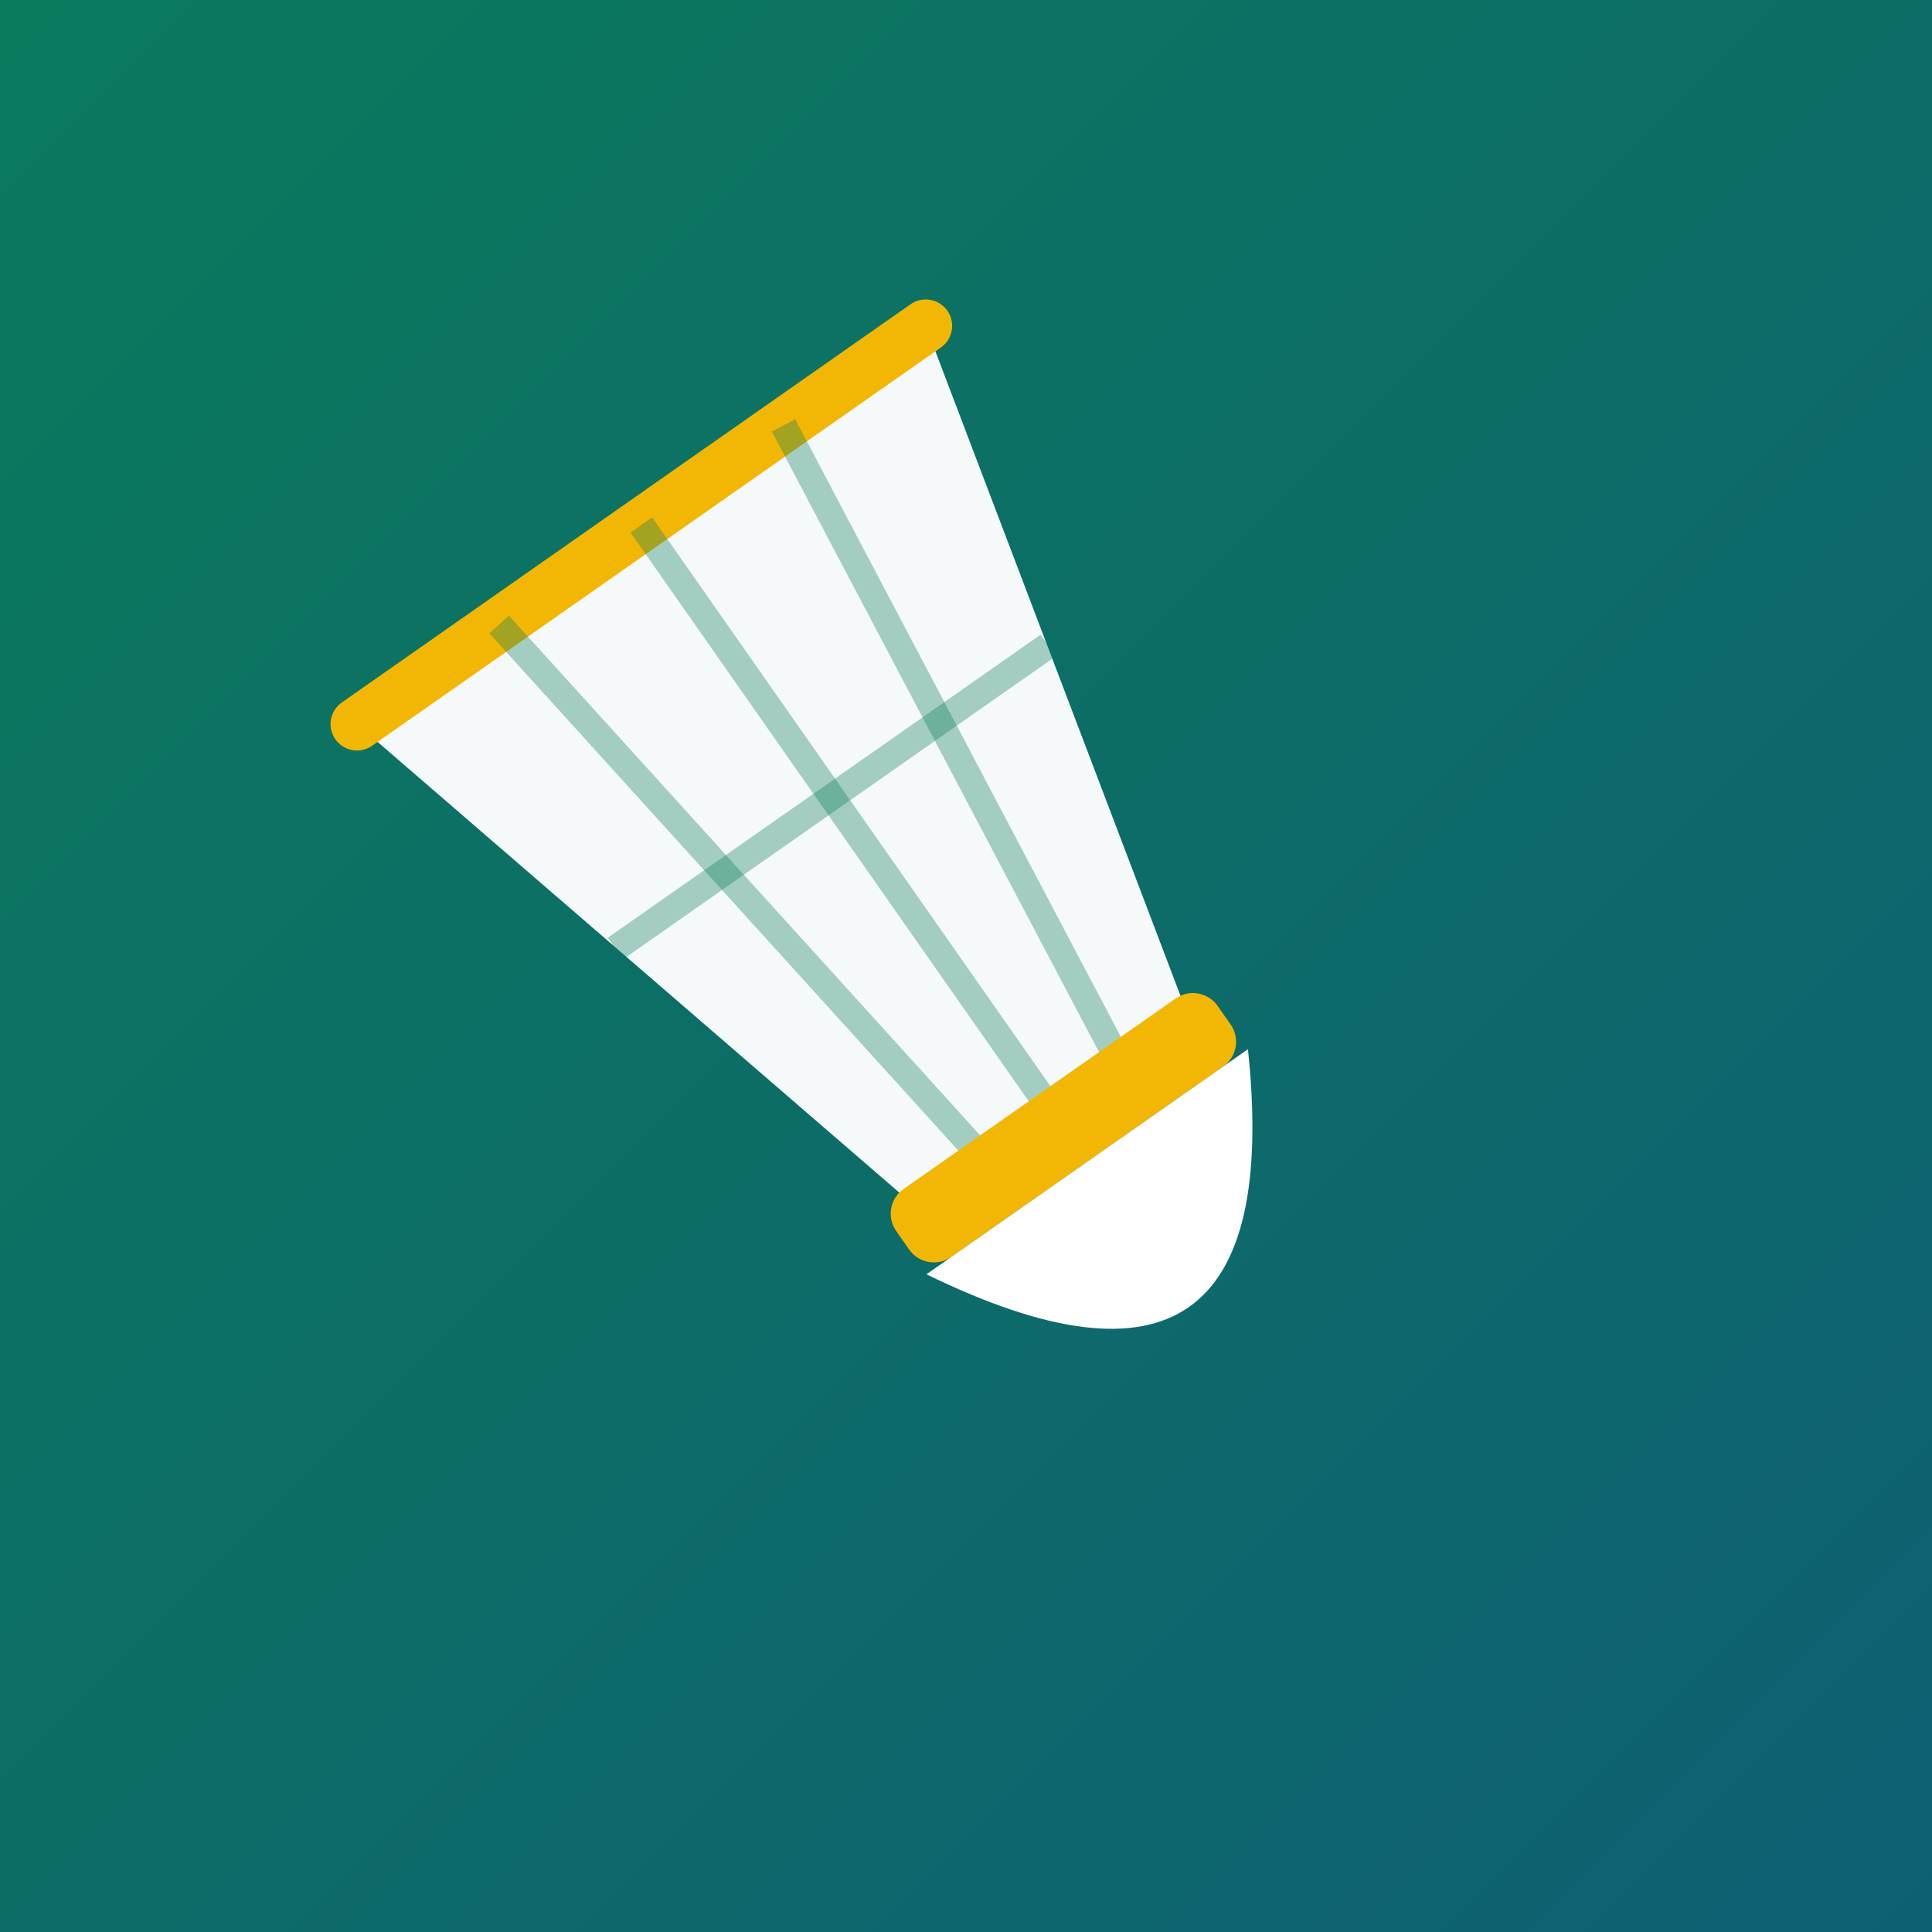
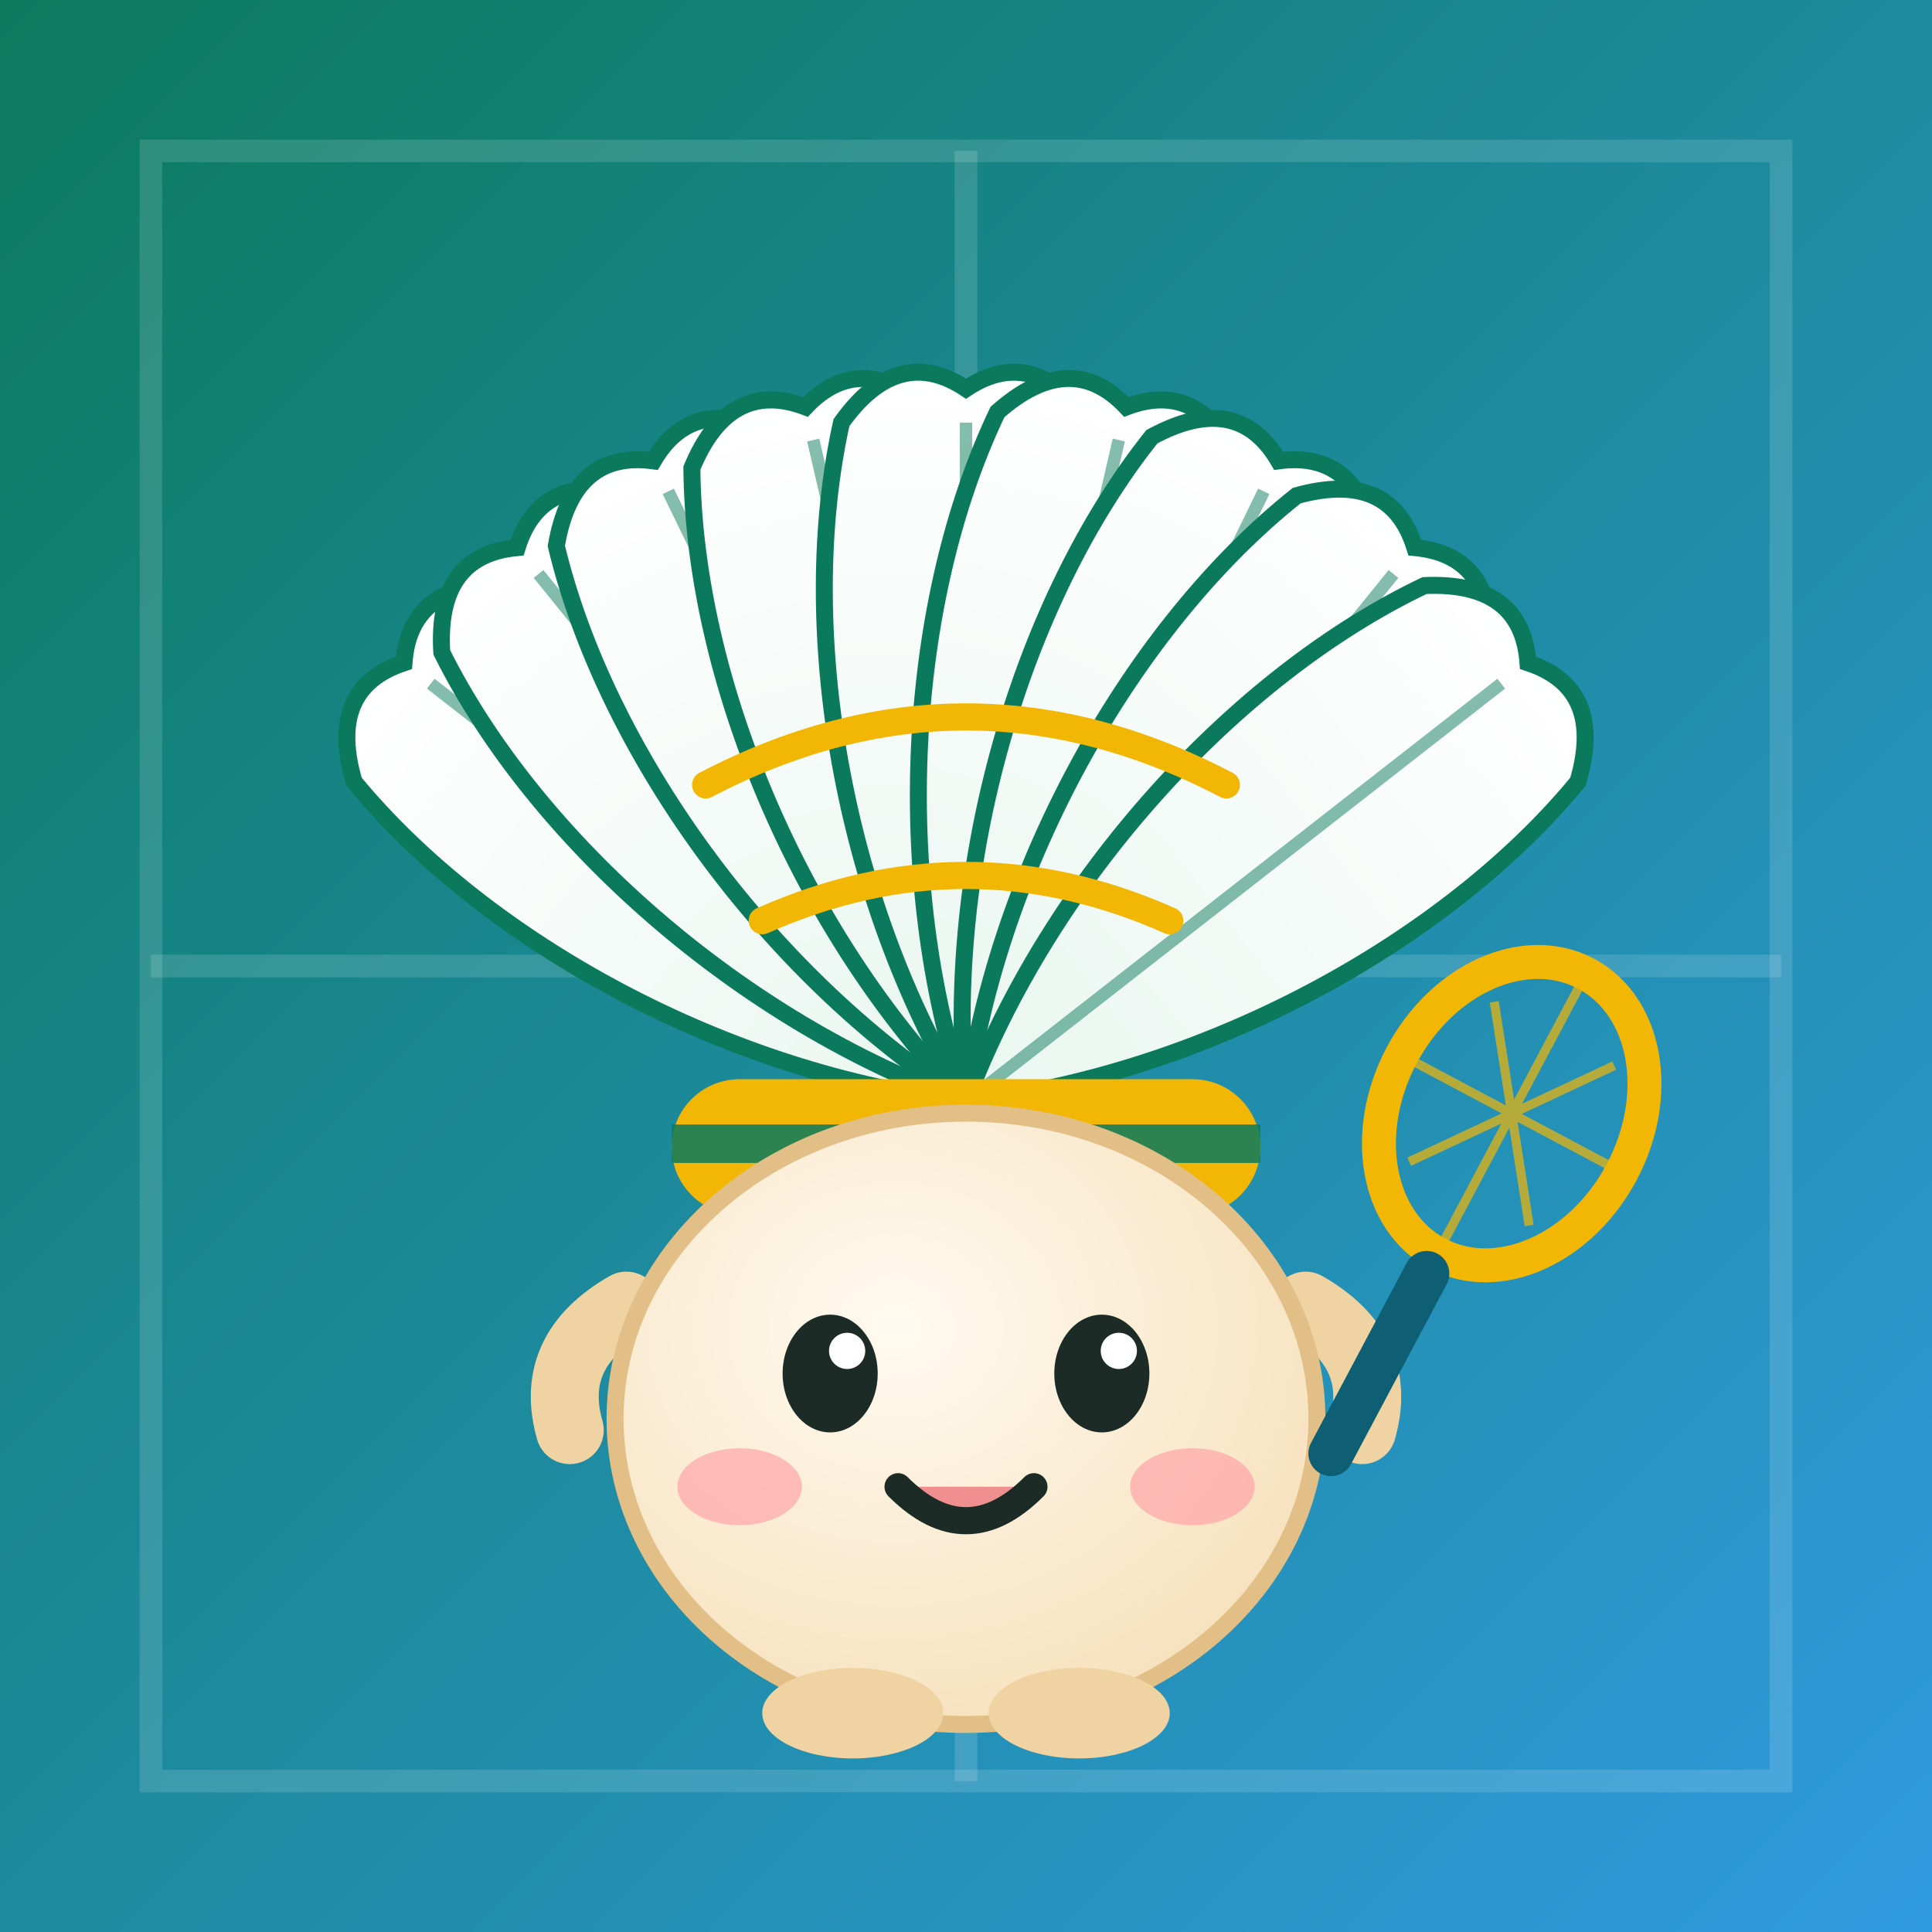
<svg xmlns="http://www.w3.org/2000/svg" viewBox="0 0 512 512">
  <defs>
-     <linearGradient id="g" x1="0" y1="0" x2="1" y2="1">
+     <linearGradient id="bg" x1="0" y1="0" x2="1" y2="1">
      <stop offset="0" stop-color="#0b7a5c" />
-       <stop offset="1" stop-color="#0e5f73" />
+       <stop offset="1" stop-color="#2f9be0" />
    </linearGradient>
  </defs>
-   <rect width="512" height="512" rx="0" fill="url(#g)" />
-   <g transform="translate(256 262) rotate(-35)">
-     <path d="M-92 -150 L92 -150 L44 40 L-44 40 Z" fill="#ffffff" opacity=".96" />
-     <path d="M-92 -150 L92 -150" stroke="#f2b705" stroke-width="14" stroke-linecap="round" />
-     <path d="M-46 -150 L-22 40 M0 -150 L0 40 M46 -150 L22 40" stroke="#0b7a5c" stroke-width="7" opacity=".35" />
-     <path d="M-70 -62 L70 -62" stroke="#0b7a5c" stroke-width="7" opacity=".35" />
-     <rect x="-52" y="34" width="104" height="22" rx="8" fill="#f2b705" />
-     <path d="M-52 56 Q0 150 52 56 Z" fill="#ffffff" />
+   <rect width="512" height="512" fill="url(#bg)" />
+   <g fill="none" stroke="#fff" stroke-opacity=".14" stroke-width="6">
+     <rect x="40" y="40" width="432" height="432" />
+     <path d="M256 40v432M40 256h432" />
+   </g>
+   <g transform="translate(76 52) scale(3)">
+     <defs>
+       <linearGradient id="c1dy3if" x1="0" y1="0" x2="0" y2="1">
+         <stop offset="0" stop-color="#ffffff" />
+         <stop offset="1" stop-color="#e9f6f0" />
+       </linearGradient>
+       <radialGradient id="c1dy3ib" cx=".4" cy=".35" r=".75">
+         <stop offset="0" stop-color="#fffaf0" />
+         <stop offset="1" stop-color="#f6dfb8" />
+       </radialGradient>
+     </defs>
+     <g class="chubi-feathers">
+       <g transform="rotate(-52 60 80)">
+         <path d="M60 80 C49 62 45 38 49 20 Q54 13 60 17 Q66 13 71 20 C75 38 71 62 60 80Z" fill="url(#c1dy3if)" stroke="#0b7a5c" stroke-width="1.5" />
+         <path d="M60 78 L60 20" stroke="#0b7a5c" stroke-width="1.1" opacity=".5" />
+       </g>
+       <g transform="rotate(-39 60 80)">
+         <path d="M60 80 C49 62 45 38 49 20 Q54 13 60 17 Q66 13 71 20 C75 38 71 62 60 80Z" fill="url(#c1dy3if)" stroke="#0b7a5c" stroke-width="1.5" />
+         <path d="M60 78 L60 20" stroke="#0b7a5c" stroke-width="1.1" opacity=".5" />
+       </g>
+       <g transform="rotate(-26 60 80)">
+         <path d="M60 80 C49 62 45 38 49 20 Q54 13 60 17 Q66 13 71 20 C75 38 71 62 60 80Z" fill="url(#c1dy3if)" stroke="#0b7a5c" stroke-width="1.5" />
+         <path d="M60 78 L60 20" stroke="#0b7a5c" stroke-width="1.1" opacity=".5" />
+       </g>
+       <g transform="rotate(-13 60 80)">
+         <path d="M60 80 C49 62 45 38 49 20 Q54 13 60 17 Q66 13 71 20 C75 38 71 62 60 80Z" fill="url(#c1dy3if)" stroke="#0b7a5c" stroke-width="1.5" />
+         <path d="M60 78 L60 20" stroke="#0b7a5c" stroke-width="1.1" opacity=".5" />
+       </g>
+       <g transform="rotate(0 60 80)">
+         <path d="M60 80 C49 62 45 38 49 20 Q54 13 60 17 Q66 13 71 20 C75 38 71 62 60 80Z" fill="url(#c1dy3if)" stroke="#0b7a5c" stroke-width="1.5" />
+         <path d="M60 78 L60 20" stroke="#0b7a5c" stroke-width="1.1" opacity=".5" />
+       </g>
+       <g transform="rotate(13 60 80)">
+         <path d="M60 80 C49 62 45 38 49 20 Q54 13 60 17 Q66 13 71 20 C75 38 71 62 60 80Z" fill="url(#c1dy3if)" stroke="#0b7a5c" stroke-width="1.5" />
+         <path d="M60 78 L60 20" stroke="#0b7a5c" stroke-width="1.1" opacity=".5" />
+       </g>
+       <g transform="rotate(26 60 80)">
+         <path d="M60 80 C49 62 45 38 49 20 Q54 13 60 17 Q66 13 71 20 C75 38 71 62 60 80Z" fill="url(#c1dy3if)" stroke="#0b7a5c" stroke-width="1.5" />
+         <path d="M60 78 L60 20" stroke="#0b7a5c" stroke-width="1.1" opacity=".5" />
+       </g>
+       <g transform="rotate(39 60 80)">
+         <path d="M60 80 C49 62 45 38 49 20 Q54 13 60 17 Q66 13 71 20 C75 38 71 62 60 80Z" fill="url(#c1dy3if)" stroke="#0b7a5c" stroke-width="1.5" />
+         <path d="M60 78 L60 20" stroke="#0b7a5c" stroke-width="1.1" opacity=".5" />
+       </g>
+       <g transform="rotate(52 60 80)">
+         <path d="M60 80 C49 62 45 38 49 20 Q54 13 60 17 Q66 13 71 20 C75 38 71 62 60 80Z" fill="url(#c1dy3if)" stroke="#0b7a5c" stroke-width="1.5" />
+         <path d="M60 78 L60 20" stroke="#0b7a5c" stroke-width="1.1" opacity=".5" />
+       </g>
+       <path d="M37 52 Q60 40 83 52" stroke="#f2b705" stroke-width="2.4" fill="none" stroke-linecap="round" />
+       <path d="M42 64 Q60 56 78 64" stroke="#f2b705" stroke-width="2.4" fill="none" stroke-linecap="round" />
+     </g>
+     <rect x="34" y="78" width="52" height="12" rx="6" fill="#f2b705" />
+     <rect x="34" y="82" width="52" height="3.4" fill="#0b7a5c" opacity=".85" />
+     <g class="chubi-body">
+       <path d="M30 98 q-7 4 -5 11" stroke="#f0d3a3" stroke-width="6" fill="none" stroke-linecap="round" class="chubi-arm-l" />
+       <path d="M90 98 q7 4 5 11" stroke="#f0d3a3" stroke-width="6" fill="none" stroke-linecap="round" class="chubi-arm-r" />
+       <ellipse cx="60" cy="108" rx="31" ry="27" fill="url(#c1dy3ib)" stroke="#e2bf86" stroke-width="1.5" />
+       <ellipse cx="50" cy="134" rx="8" ry="4" fill="#f0d3a3" />
+       <ellipse cx="70" cy="134" rx="8" ry="4" fill="#f0d3a3" />
+       <ellipse cx="40" cy="114" rx="5.5" ry="3.4" fill="#ff9aa2" opacity=".6" />
+       <ellipse cx="80" cy="114" rx="5.5" ry="3.4" fill="#ff9aa2" opacity=".6" />
+       <ellipse cx="48" cy="104" rx="4.2" ry="5.2" fill="#1d2b26" />
+       <ellipse cx="72" cy="104" rx="4.2" ry="5.2" fill="#1d2b26" />
+       <circle cx="49.5" cy="102" r="1.6" fill="#fff" />
+       <circle cx="73.5" cy="102" r="1.6" fill="#fff" />
+       <path d="M54 114 q6 6 12 0" stroke="#1d2b26" stroke-width="2.4" fill="#ef8f8f" stroke-linecap="round" />
+     </g>
+     <g transform="rotate(28 96 104)">
+       <ellipse cx="96" cy="78" rx="11" ry="14" fill="none" stroke="#f2b705" stroke-width="3" />
+       <path d="M90 70 l12 16 M102 70 l-12 16 M85 78 h22 M96 64 v28" stroke="#f2b705" stroke-width=".8" opacity=".7" />
+       <rect x="94" y="92" width="4" height="22" rx="2" fill="#0e5f73" />
+     </g>
  </g>
</svg>
